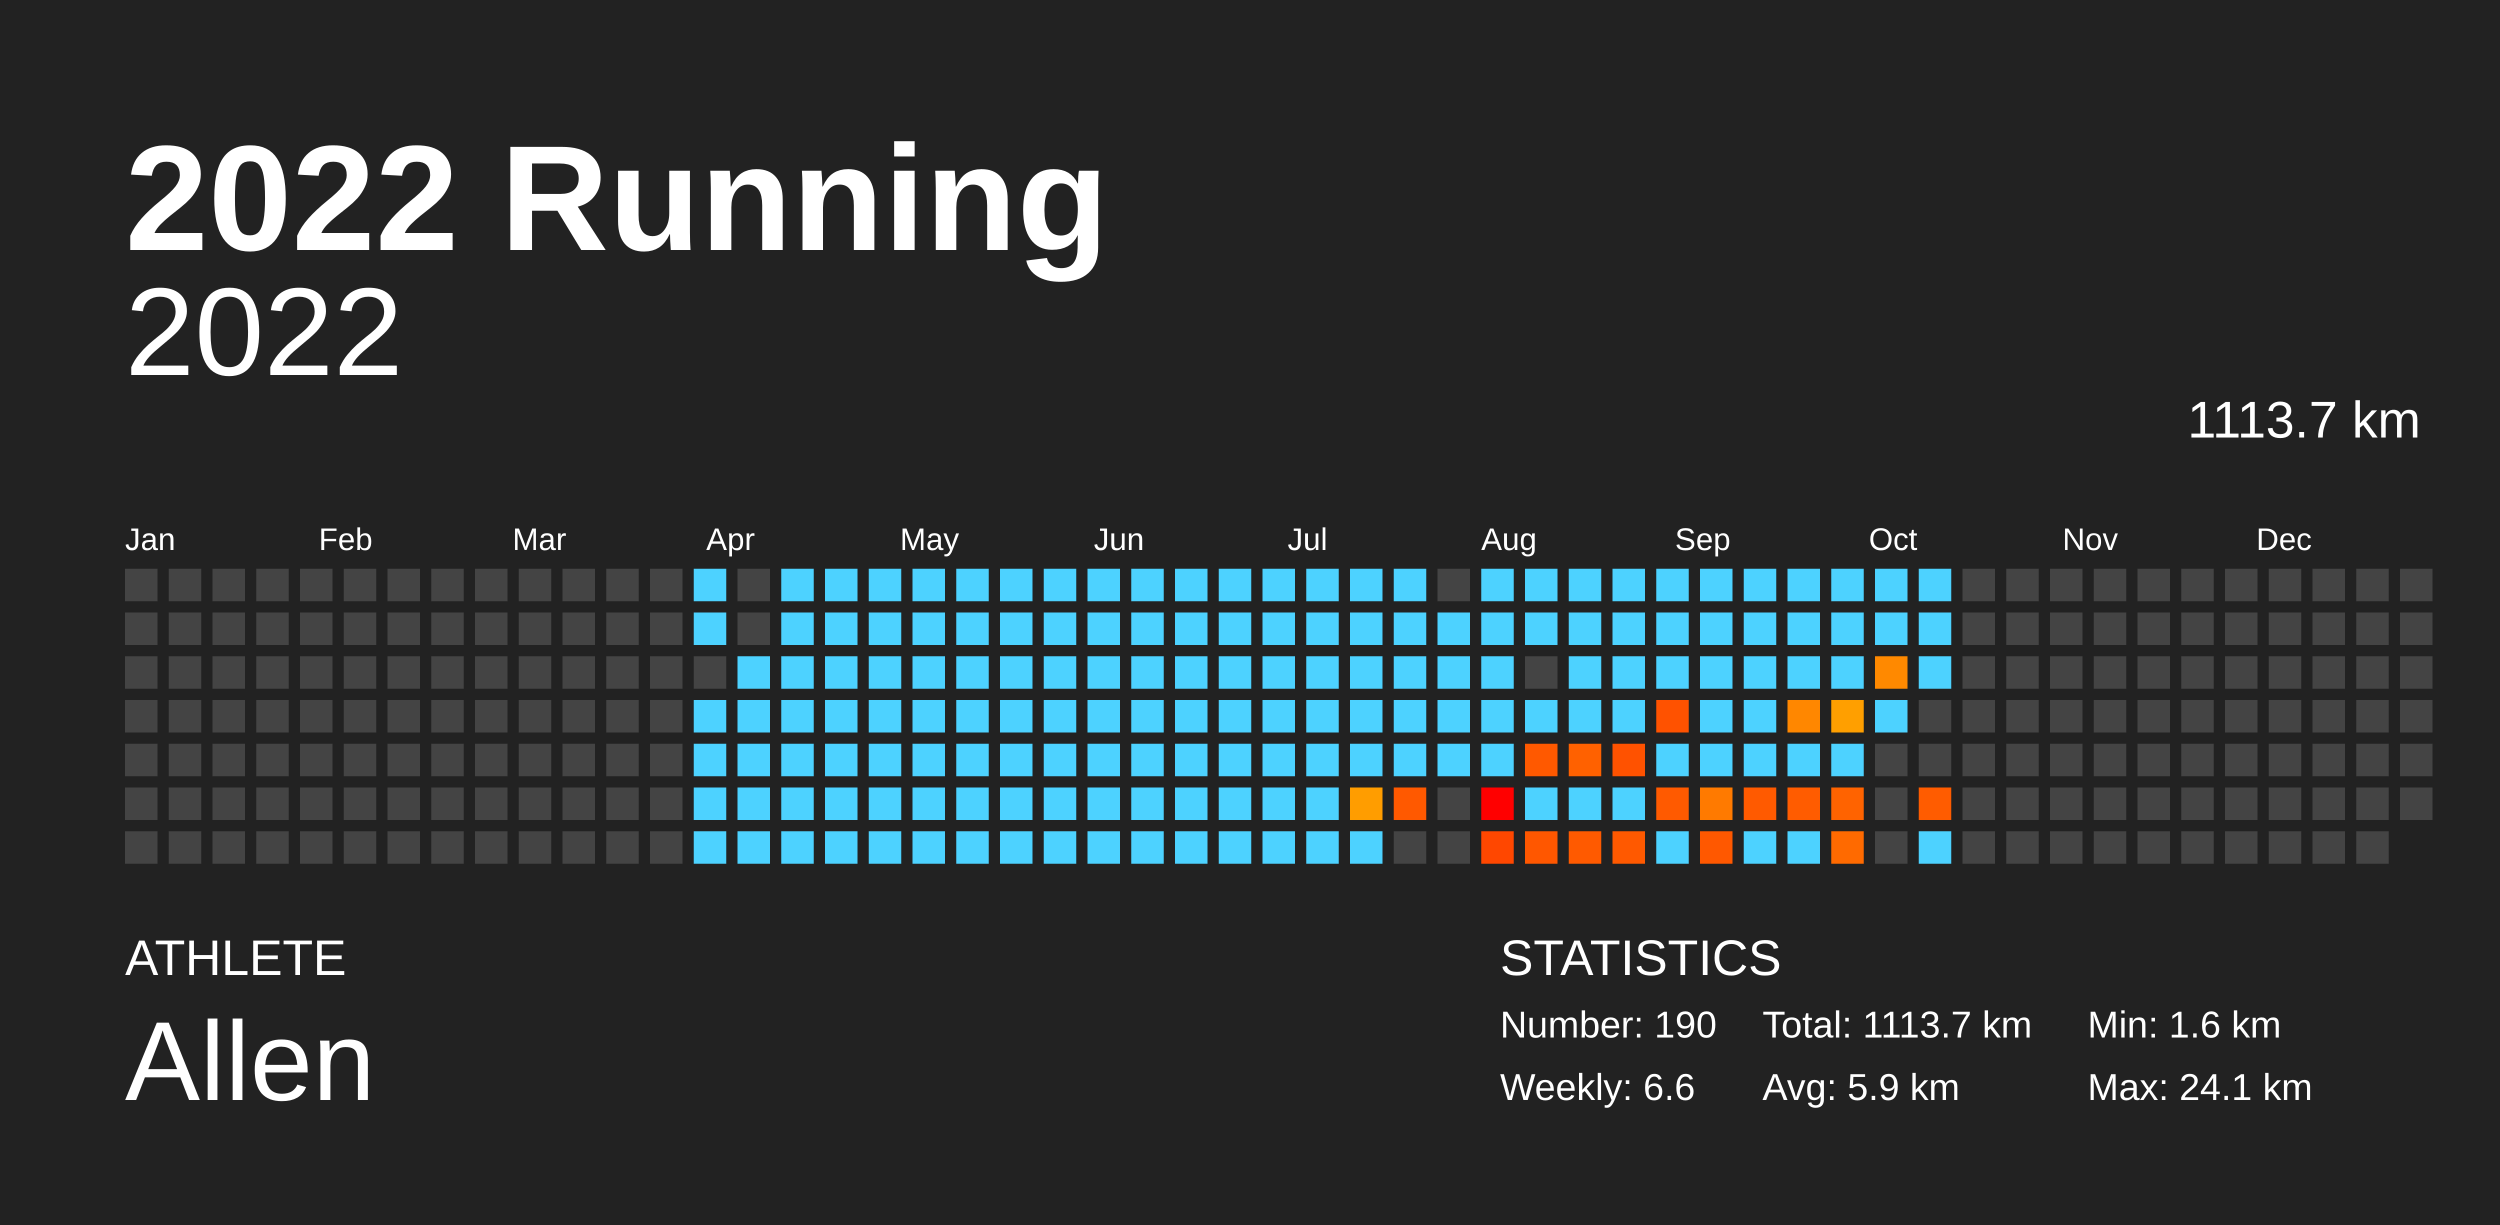
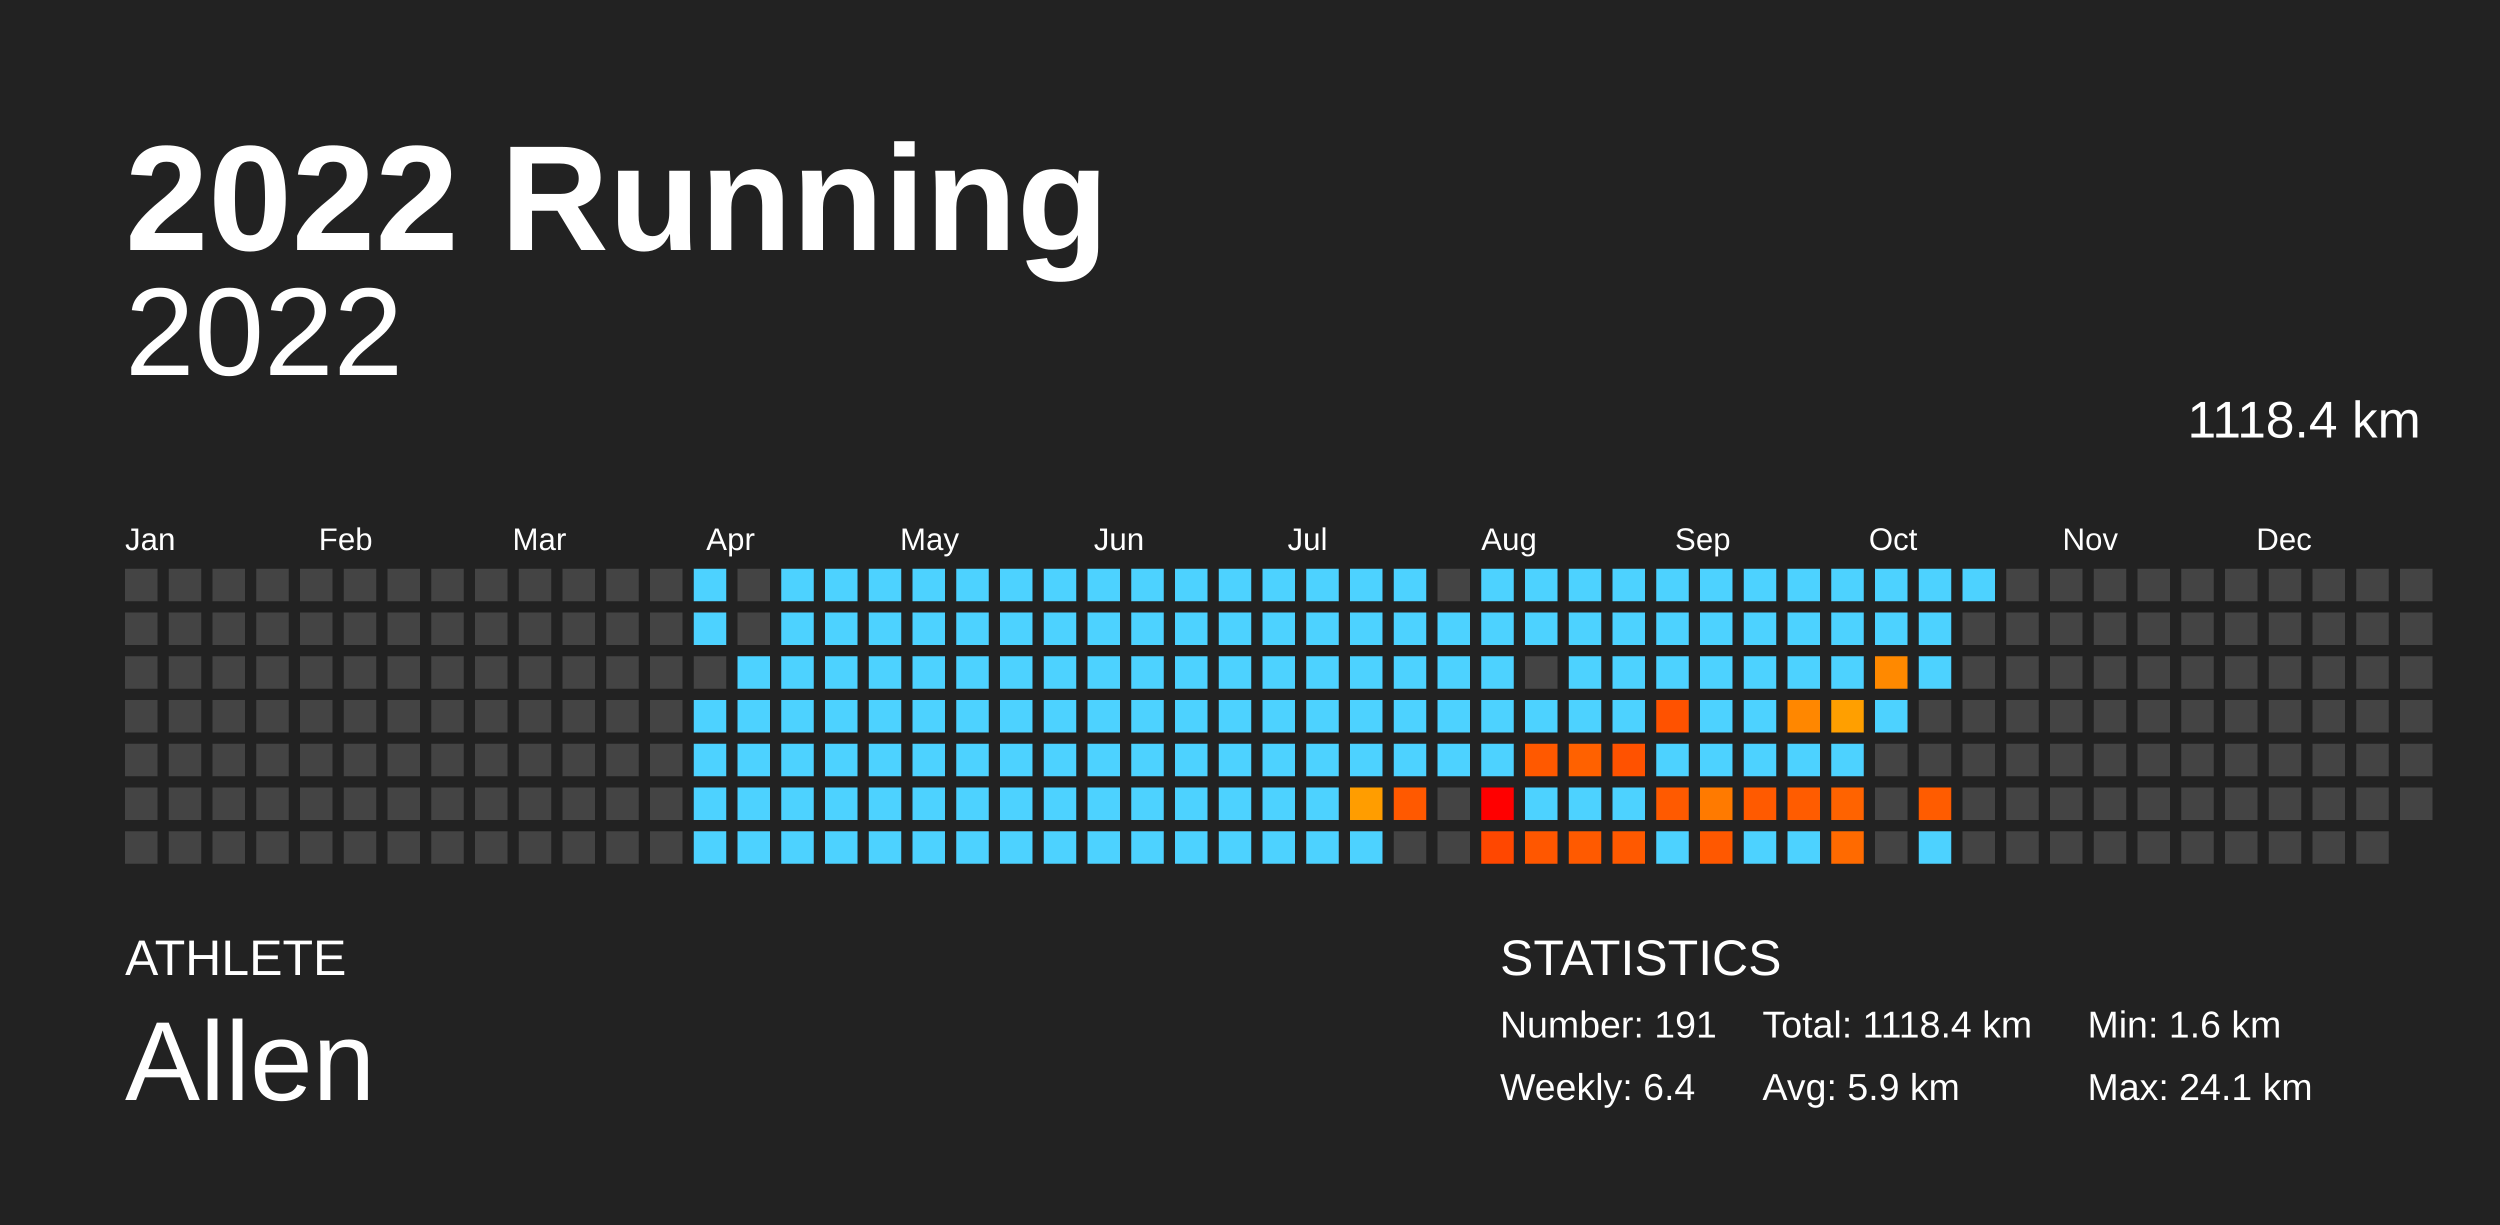
<svg xmlns="http://www.w3.org/2000/svg" baseProfile="full" height="98mm" version="1.1" viewBox="0,0,200,98" width="200mm">
  <defs />
  <rect fill="#222222" height="98" width="200" x="0" y="0" />
  <text fill="#FFFFFF" style="font-size:12px; font-family:Arial; font-weight:bold;" x="10" y="20">2022 Running</text>
  <text fill="#FFFFFF" style="font-size:4px; font-family:Arial" x="10" y="78">ATHLETE</text>
  <text fill="#FFFFFF" style="font-size:9px; font-family:Arial" x="10" y="88">Allen</text>
  <text fill="#FFFFFF" style="font-size:4px; font-family:Arial" x="120" y="78">STATISTICS</text>
-   <text fill="#FFFFFF" style="font-size:3px; font-family:Arial" x="120" y="83">Number: 190</text>
-   <text fill="#FFFFFF" style="font-size:3px; font-family:Arial" x="120" y="88">Weekly: 6.6</text>
-   <text fill="#FFFFFF" style="font-size:3px; font-family:Arial" x="141" y="83">Total: 1113.7 km</text>
+   <text fill="#FFFFFF" style="font-size:3px; font-family:Arial" x="120" y="83">Number: 191</text>
+   <text fill="#FFFFFF" style="font-size:3px; font-family:Arial" x="120" y="88">Weekly: 6.4</text>
+   <text fill="#FFFFFF" style="font-size:3px; font-family:Arial" x="141" y="83">Total: 1118.4 km</text>
  <text fill="#FFFFFF" style="font-size:3px; font-family:Arial" x="141" y="88">Avg: 5.9 km</text>
  <text fill="#FFFFFF" style="font-size:3px; font-family:Arial" x="167" y="83">Min: 1.6 km</text>
  <text fill="#FFFFFF" style="font-size:3px; font-family:Arial" x="167" y="88">Max: 24.1 km</text>
  <text alignment-baseline="hanging" fill="#FFFFFF" style="font-size:10.0px; font-family:Arial;" x="10" y="30">2022</text>
-   <text alignment-baseline="hanging" fill="#FFFFFF" style="font-size:4.125px; font-family:Arial;" x="175" y="35">1113.7 km</text>
+   <text alignment-baseline="hanging" fill="#FFFFFF" style="font-size:4.125px; font-family:Arial;" x="175" y="35">1118.4 km</text>
  <text fill="#FFFFFF" style="font-size:2.5px; font-family:Arial" x="10.0" y="44">Jan</text>
  <text fill="#FFFFFF" style="font-size:2.5px; font-family:Arial" x="25.5" y="44">Feb</text>
  <text fill="#FFFFFF" style="font-size:2.5px; font-family:Arial" x="41.0" y="44">Mar</text>
  <text fill="#FFFFFF" style="font-size:2.5px; font-family:Arial" x="56.5" y="44">Apr</text>
  <text fill="#FFFFFF" style="font-size:2.5px; font-family:Arial" x="72.0" y="44">May</text>
  <text fill="#FFFFFF" style="font-size:2.5px; font-family:Arial" x="87.5" y="44">Jun</text>
  <text fill="#FFFFFF" style="font-size:2.5px; font-family:Arial" x="103.0" y="44">Jul</text>
  <text fill="#FFFFFF" style="font-size:2.5px; font-family:Arial" x="118.5" y="44">Aug</text>
  <text fill="#FFFFFF" style="font-size:2.5px; font-family:Arial" x="134.0" y="44">Sep</text>
  <text fill="#FFFFFF" style="font-size:2.5px; font-family:Arial" x="149.5" y="44">Oct</text>
  <text fill="#FFFFFF" style="font-size:2.5px; font-family:Arial" x="165.0" y="44">Nov</text>
  <text fill="#FFFFFF" style="font-size:2.5px; font-family:Arial" x="180.5" y="44">Dec</text>
  <rect fill="#444444" height="2.6" width="2.6" x="10.0" y="45.5" />
  <rect fill="#444444" height="2.6" width="2.6" x="10.0" y="49.0" />
  <rect fill="#444444" height="2.6" width="2.6" x="10.0" y="52.5" />
  <rect fill="#444444" height="2.6" width="2.6" x="10.0" y="56.0" />
  <rect fill="#444444" height="2.6" width="2.6" x="10.0" y="59.5" />
  <rect fill="#444444" height="2.6" width="2.6" x="10.0" y="63.0" />
  <rect fill="#444444" height="2.6" width="2.6" x="10.0" y="66.5" />
  <rect fill="#444444" height="2.6" width="2.6" x="13.5" y="45.5" />
  <rect fill="#444444" height="2.6" width="2.6" x="13.5" y="49.0" />
  <rect fill="#444444" height="2.6" width="2.6" x="13.5" y="52.5" />
  <rect fill="#444444" height="2.6" width="2.6" x="13.5" y="56.0" />
  <rect fill="#444444" height="2.6" width="2.6" x="13.5" y="59.5" />
  <rect fill="#444444" height="2.6" width="2.6" x="13.5" y="63.0" />
  <rect fill="#444444" height="2.6" width="2.6" x="13.5" y="66.5" />
  <rect fill="#444444" height="2.6" width="2.6" x="17.0" y="45.5" />
  <rect fill="#444444" height="2.6" width="2.6" x="17.0" y="49.0" />
  <rect fill="#444444" height="2.6" width="2.6" x="17.0" y="52.5" />
  <rect fill="#444444" height="2.6" width="2.6" x="17.0" y="56.0" />
  <rect fill="#444444" height="2.6" width="2.6" x="17.0" y="59.5" />
  <rect fill="#444444" height="2.6" width="2.6" x="17.0" y="63.0" />
  <rect fill="#444444" height="2.6" width="2.6" x="17.0" y="66.5" />
  <rect fill="#444444" height="2.6" width="2.6" x="20.5" y="45.5" />
  <rect fill="#444444" height="2.6" width="2.6" x="20.5" y="49.0" />
  <rect fill="#444444" height="2.6" width="2.6" x="20.5" y="52.5" />
  <rect fill="#444444" height="2.6" width="2.6" x="20.5" y="56.0" />
  <rect fill="#444444" height="2.6" width="2.6" x="20.5" y="59.5" />
  <rect fill="#444444" height="2.6" width="2.6" x="20.5" y="63.0" />
  <rect fill="#444444" height="2.6" width="2.6" x="20.5" y="66.5" />
  <rect fill="#444444" height="2.6" width="2.6" x="24.0" y="45.5" />
  <rect fill="#444444" height="2.6" width="2.6" x="24.0" y="49.0" />
  <rect fill="#444444" height="2.6" width="2.6" x="24.0" y="52.5" />
  <rect fill="#444444" height="2.6" width="2.6" x="24.0" y="56.0" />
  <rect fill="#444444" height="2.6" width="2.6" x="24.0" y="59.5" />
  <rect fill="#444444" height="2.6" width="2.6" x="24.0" y="63.0" />
  <rect fill="#444444" height="2.6" width="2.6" x="24.0" y="66.5" />
  <rect fill="#444444" height="2.6" width="2.6" x="27.5" y="45.5" />
  <rect fill="#444444" height="2.6" width="2.6" x="27.5" y="49.0" />
  <rect fill="#444444" height="2.6" width="2.6" x="27.5" y="52.5" />
  <rect fill="#444444" height="2.6" width="2.6" x="27.5" y="56.0" />
  <rect fill="#444444" height="2.6" width="2.6" x="27.5" y="59.5" />
  <rect fill="#444444" height="2.6" width="2.6" x="27.5" y="63.0" />
  <rect fill="#444444" height="2.6" width="2.6" x="27.5" y="66.5" />
  <rect fill="#444444" height="2.6" width="2.6" x="31.0" y="45.5" />
  <rect fill="#444444" height="2.6" width="2.6" x="31.0" y="49.0" />
  <rect fill="#444444" height="2.6" width="2.6" x="31.0" y="52.5" />
  <rect fill="#444444" height="2.6" width="2.6" x="31.0" y="56.0" />
  <rect fill="#444444" height="2.6" width="2.6" x="31.0" y="59.5" />
  <rect fill="#444444" height="2.6" width="2.6" x="31.0" y="63.0" />
  <rect fill="#444444" height="2.6" width="2.6" x="31.0" y="66.5" />
  <rect fill="#444444" height="2.6" width="2.6" x="34.5" y="45.5" />
  <rect fill="#444444" height="2.6" width="2.6" x="34.5" y="49.0" />
  <rect fill="#444444" height="2.6" width="2.6" x="34.5" y="52.5" />
  <rect fill="#444444" height="2.6" width="2.6" x="34.5" y="56.0" />
  <rect fill="#444444" height="2.6" width="2.6" x="34.5" y="59.5" />
  <rect fill="#444444" height="2.6" width="2.6" x="34.5" y="63.0" />
  <rect fill="#444444" height="2.6" width="2.6" x="34.5" y="66.5" />
  <rect fill="#444444" height="2.6" width="2.6" x="38.0" y="45.5" />
  <rect fill="#444444" height="2.6" width="2.6" x="38.0" y="49.0" />
  <rect fill="#444444" height="2.6" width="2.6" x="38.0" y="52.5" />
  <rect fill="#444444" height="2.6" width="2.6" x="38.0" y="56.0" />
  <rect fill="#444444" height="2.6" width="2.6" x="38.0" y="59.5" />
  <rect fill="#444444" height="2.6" width="2.6" x="38.0" y="63.0" />
  <rect fill="#444444" height="2.6" width="2.6" x="38.0" y="66.5" />
  <rect fill="#444444" height="2.6" width="2.6" x="41.5" y="45.5" />
  <rect fill="#444444" height="2.6" width="2.6" x="41.5" y="49.0" />
  <rect fill="#444444" height="2.6" width="2.6" x="41.5" y="52.5" />
  <rect fill="#444444" height="2.6" width="2.6" x="41.5" y="56.0" />
  <rect fill="#444444" height="2.6" width="2.6" x="41.5" y="59.5" />
  <rect fill="#444444" height="2.6" width="2.6" x="41.5" y="63.0" />
  <rect fill="#444444" height="2.6" width="2.6" x="41.5" y="66.5" />
  <rect fill="#444444" height="2.6" width="2.6" x="45.0" y="45.5" />
  <rect fill="#444444" height="2.6" width="2.6" x="45.0" y="49.0" />
  <rect fill="#444444" height="2.6" width="2.6" x="45.0" y="52.5" />
  <rect fill="#444444" height="2.6" width="2.6" x="45.0" y="56.0" />
  <rect fill="#444444" height="2.6" width="2.6" x="45.0" y="59.5" />
  <rect fill="#444444" height="2.6" width="2.6" x="45.0" y="63.0" />
  <rect fill="#444444" height="2.6" width="2.6" x="45.0" y="66.5" />
  <rect fill="#444444" height="2.6" width="2.6" x="48.5" y="45.5" />
  <rect fill="#444444" height="2.6" width="2.6" x="48.5" y="49.0" />
  <rect fill="#444444" height="2.6" width="2.6" x="48.5" y="52.5" />
  <rect fill="#444444" height="2.6" width="2.6" x="48.5" y="56.0" />
  <rect fill="#444444" height="2.6" width="2.6" x="48.5" y="59.5" />
  <rect fill="#444444" height="2.6" width="2.6" x="48.5" y="63.0" />
  <rect fill="#444444" height="2.6" width="2.6" x="48.5" y="66.5" />
  <rect fill="#444444" height="2.6" width="2.6" x="52.0" y="45.5" />
  <rect fill="#444444" height="2.6" width="2.6" x="52.0" y="49.0" />
  <rect fill="#444444" height="2.6" width="2.6" x="52.0" y="52.5" />
  <rect fill="#444444" height="2.6" width="2.6" x="52.0" y="56.0" />
  <rect fill="#444444" height="2.6" width="2.6" x="52.0" y="59.5" />
  <rect fill="#444444" height="2.6" width="2.6" x="52.0" y="63.0" />
  <rect fill="#444444" height="2.6" width="2.6" x="52.0" y="66.5" />
  <rect fill="#4dd2ff" height="2.6" width="2.6" x="55.5" y="45.5" />
  <rect fill="#4dd2ff" height="2.6" width="2.6" x="55.5" y="49.0" />
  <rect fill="#444444" height="2.6" width="2.6" x="55.5" y="52.5" />
  <rect fill="#4dd2ff" height="2.6" width="2.6" x="55.5" y="56.0" />
  <rect fill="#4dd2ff" height="2.6" width="2.6" x="55.5" y="59.5" />
  <rect fill="#4dd2ff" height="2.6" width="2.6" x="55.5" y="63.0" />
  <rect fill="#4dd2ff" height="2.6" width="2.6" x="55.5" y="66.5" />
  <rect fill="#444444" height="2.6" width="2.6" x="59.0" y="45.5" />
  <rect fill="#444444" height="2.6" width="2.6" x="59.0" y="49.0" />
  <rect fill="#4dd2ff" height="2.6" width="2.6" x="59.0" y="52.5" />
  <rect fill="#4dd2ff" height="2.6" width="2.6" x="59.0" y="56.0" />
  <rect fill="#4dd2ff" height="2.6" width="2.6" x="59.0" y="59.5" />
  <rect fill="#4dd2ff" height="2.6" width="2.6" x="59.0" y="63.0" />
  <rect fill="#4dd2ff" height="2.6" width="2.6" x="59.0" y="66.5" />
  <rect fill="#4dd2ff" height="2.6" width="2.6" x="62.5" y="45.5" />
  <rect fill="#4dd2ff" height="2.6" width="2.6" x="62.5" y="49.0" />
  <rect fill="#4dd2ff" height="2.6" width="2.6" x="62.5" y="52.5" />
  <rect fill="#4dd2ff" height="2.6" width="2.6" x="62.5" y="56.0" />
  <rect fill="#4dd2ff" height="2.6" width="2.6" x="62.5" y="59.5" />
  <rect fill="#4dd2ff" height="2.6" width="2.6" x="62.5" y="63.0" />
  <rect fill="#4dd2ff" height="2.6" width="2.6" x="62.5" y="66.5" />
  <rect fill="#4dd2ff" height="2.6" width="2.6" x="66.0" y="45.5" />
  <rect fill="#4dd2ff" height="2.6" width="2.6" x="66.0" y="49.0" />
  <rect fill="#4dd2ff" height="2.6" width="2.6" x="66.0" y="52.5" />
  <rect fill="#4dd2ff" height="2.6" width="2.6" x="66.0" y="56.0" />
  <rect fill="#4dd2ff" height="2.6" width="2.6" x="66.0" y="59.5" />
  <rect fill="#4dd2ff" height="2.6" width="2.6" x="66.0" y="63.0" />
  <rect fill="#4dd2ff" height="2.6" width="2.6" x="66.0" y="66.5" />
  <rect fill="#4dd2ff" height="2.6" width="2.6" x="69.5" y="45.5" />
  <rect fill="#4dd2ff" height="2.6" width="2.6" x="69.5" y="49.0" />
  <rect fill="#4dd2ff" height="2.6" width="2.6" x="69.5" y="52.5" />
  <rect fill="#4dd2ff" height="2.6" width="2.6" x="69.5" y="56.0" />
  <rect fill="#4dd2ff" height="2.6" width="2.6" x="69.5" y="59.5" />
  <rect fill="#4dd2ff" height="2.6" width="2.6" x="69.5" y="63.0" />
  <rect fill="#4dd2ff" height="2.6" width="2.6" x="69.5" y="66.5" />
  <rect fill="#4dd2ff" height="2.6" width="2.6" x="73.0" y="45.5" />
  <rect fill="#4dd2ff" height="2.6" width="2.6" x="73.0" y="49.0" />
  <rect fill="#4dd2ff" height="2.6" width="2.6" x="73.0" y="52.5" />
  <rect fill="#4dd2ff" height="2.6" width="2.6" x="73.0" y="56.0" />
  <rect fill="#4dd2ff" height="2.6" width="2.6" x="73.0" y="59.5" />
  <rect fill="#4dd2ff" height="2.6" width="2.6" x="73.0" y="63.0" />
  <rect fill="#4dd2ff" height="2.6" width="2.6" x="73.0" y="66.5" />
  <rect fill="#4dd2ff" height="2.6" width="2.6" x="76.5" y="45.5" />
  <rect fill="#4dd2ff" height="2.6" width="2.6" x="76.5" y="49.0" />
  <rect fill="#4dd2ff" height="2.6" width="2.6" x="76.5" y="52.5" />
  <rect fill="#4dd2ff" height="2.6" width="2.6" x="76.5" y="56.0" />
  <rect fill="#4dd2ff" height="2.6" width="2.6" x="76.5" y="59.5" />
  <rect fill="#4dd2ff" height="2.6" width="2.6" x="76.5" y="63.0" />
  <rect fill="#4dd2ff" height="2.6" width="2.6" x="76.5" y="66.5" />
  <rect fill="#4dd2ff" height="2.6" width="2.6" x="80.0" y="45.5" />
  <rect fill="#4dd2ff" height="2.6" width="2.6" x="80.0" y="49.0" />
  <rect fill="#4dd2ff" height="2.6" width="2.6" x="80.0" y="52.5" />
  <rect fill="#4dd2ff" height="2.6" width="2.6" x="80.0" y="56.0" />
  <rect fill="#4dd2ff" height="2.6" width="2.6" x="80.0" y="59.5" />
  <rect fill="#4dd2ff" height="2.6" width="2.6" x="80.0" y="63.0" />
  <rect fill="#4dd2ff" height="2.6" width="2.6" x="80.0" y="66.5" />
  <rect fill="#4dd2ff" height="2.6" width="2.6" x="83.5" y="45.5" />
  <rect fill="#4dd2ff" height="2.6" width="2.6" x="83.5" y="49.0" />
  <rect fill="#4dd2ff" height="2.6" width="2.6" x="83.5" y="52.5" />
  <rect fill="#4dd2ff" height="2.6" width="2.6" x="83.5" y="56.0" />
  <rect fill="#4dd2ff" height="2.6" width="2.6" x="83.5" y="59.5" />
  <rect fill="#4dd2ff" height="2.6" width="2.6" x="83.5" y="63.0" />
  <rect fill="#4dd2ff" height="2.6" width="2.6" x="83.5" y="66.5" />
  <rect fill="#4dd2ff" height="2.6" width="2.6" x="87.0" y="45.5" />
  <rect fill="#4dd2ff" height="2.6" width="2.6" x="87.0" y="49.0" />
  <rect fill="#4dd2ff" height="2.6" width="2.6" x="87.0" y="52.5" />
  <rect fill="#4dd2ff" height="2.6" width="2.6" x="87.0" y="56.0" />
  <rect fill="#4dd2ff" height="2.6" width="2.6" x="87.0" y="59.5" />
  <rect fill="#4dd2ff" height="2.6" width="2.6" x="87.0" y="63.0" />
  <rect fill="#4dd2ff" height="2.6" width="2.6" x="87.0" y="66.5" />
  <rect fill="#4dd2ff" height="2.6" width="2.6" x="90.5" y="45.5" />
  <rect fill="#4dd2ff" height="2.6" width="2.6" x="90.5" y="49.0" />
  <rect fill="#4dd2ff" height="2.6" width="2.6" x="90.5" y="52.5" />
  <rect fill="#4dd2ff" height="2.6" width="2.6" x="90.5" y="56.0" />
  <rect fill="#4dd2ff" height="2.6" width="2.6" x="90.5" y="59.5" />
  <rect fill="#4dd2ff" height="2.6" width="2.6" x="90.5" y="63.0" />
  <rect fill="#4dd2ff" height="2.6" width="2.6" x="90.5" y="66.5" />
  <rect fill="#4dd2ff" height="2.6" width="2.6" x="94.0" y="45.5" />
  <rect fill="#4dd2ff" height="2.6" width="2.6" x="94.0" y="49.0" />
  <rect fill="#4dd2ff" height="2.6" width="2.6" x="94.0" y="52.5" />
  <rect fill="#4dd2ff" height="2.6" width="2.6" x="94.0" y="56.0" />
  <rect fill="#4dd2ff" height="2.6" width="2.6" x="94.0" y="59.5" />
  <rect fill="#4dd2ff" height="2.6" width="2.6" x="94.0" y="63.0" />
  <rect fill="#4dd2ff" height="2.6" width="2.6" x="94.0" y="66.5" />
  <rect fill="#4dd2ff" height="2.6" width="2.6" x="97.5" y="45.5" />
  <rect fill="#4dd2ff" height="2.6" width="2.6" x="97.5" y="49.0" />
  <rect fill="#4dd2ff" height="2.6" width="2.6" x="97.5" y="52.5" />
  <rect fill="#4dd2ff" height="2.6" width="2.6" x="97.5" y="56.0" />
  <rect fill="#4dd2ff" height="2.6" width="2.6" x="97.5" y="59.5" />
  <rect fill="#4dd2ff" height="2.6" width="2.6" x="97.5" y="63.0" />
  <rect fill="#4dd2ff" height="2.6" width="2.6" x="97.5" y="66.5" />
  <rect fill="#4dd2ff" height="2.6" width="2.6" x="101.0" y="45.5" />
  <rect fill="#4dd2ff" height="2.6" width="2.6" x="101.0" y="49.0" />
  <rect fill="#4dd2ff" height="2.6" width="2.6" x="101.0" y="52.5" />
  <rect fill="#4dd2ff" height="2.6" width="2.6" x="101.0" y="56.0" />
  <rect fill="#4dd2ff" height="2.6" width="2.6" x="101.0" y="59.5" />
  <rect fill="#4dd2ff" height="2.6" width="2.6" x="101.0" y="63.0" />
  <rect fill="#4dd2ff" height="2.6" width="2.6" x="101.0" y="66.5" />
  <rect fill="#4dd2ff" height="2.6" width="2.6" x="104.5" y="45.5" />
  <rect fill="#4dd2ff" height="2.6" width="2.6" x="104.5" y="49.0" />
  <rect fill="#4dd2ff" height="2.6" width="2.6" x="104.5" y="52.5" />
  <rect fill="#4dd2ff" height="2.6" width="2.6" x="104.5" y="56.0" />
  <rect fill="#4dd2ff" height="2.6" width="2.6" x="104.5" y="59.5" />
  <rect fill="#4dd2ff" height="2.6" width="2.6" x="104.5" y="63.0" />
  <rect fill="#4dd2ff" height="2.6" width="2.6" x="104.5" y="66.5" />
  <rect fill="#4dd2ff" height="2.6" width="2.6" x="108.0" y="45.5" />
  <rect fill="#4dd2ff" height="2.6" width="2.6" x="108.0" y="49.0" />
  <rect fill="#4dd2ff" height="2.6" width="2.6" x="108.0" y="52.5" />
  <rect fill="#4dd2ff" height="2.6" width="2.6" x="108.0" y="56.0" />
  <rect fill="#4dd2ff" height="2.6" width="2.6" x="108.0" y="59.5" />
  <rect fill="#ff9d00" height="2.6" width="2.6" x="108.0" y="63.0" />
  <rect fill="#4dd2ff" height="2.6" width="2.6" x="108.0" y="66.5" />
  <rect fill="#4dd2ff" height="2.6" width="2.6" x="111.5" y="45.5" />
  <rect fill="#4dd2ff" height="2.6" width="2.6" x="111.5" y="49.0" />
  <rect fill="#4dd2ff" height="2.6" width="2.6" x="111.5" y="52.5" />
  <rect fill="#4dd2ff" height="2.6" width="2.6" x="111.5" y="56.0" />
  <rect fill="#4dd2ff" height="2.6" width="2.6" x="111.5" y="59.5" />
  <rect fill="#ff5900" height="2.6" width="2.6" x="111.5" y="63.0" />
  <rect fill="#444444" height="2.6" width="2.6" x="111.5" y="66.5" />
  <rect fill="#444444" height="2.6" width="2.6" x="115.0" y="45.5" />
  <rect fill="#4dd2ff" height="2.6" width="2.6" x="115.0" y="49.0" />
  <rect fill="#4dd2ff" height="2.6" width="2.6" x="115.0" y="52.5" />
  <rect fill="#4dd2ff" height="2.6" width="2.6" x="115.0" y="56.0" />
  <rect fill="#4dd2ff" height="2.6" width="2.6" x="115.0" y="59.5" />
  <rect fill="#444444" height="2.6" width="2.6" x="115.0" y="63.0" />
  <rect fill="#444444" height="2.6" width="2.6" x="115.0" y="66.5" />
  <rect fill="#4dd2ff" height="2.6" width="2.6" x="118.5" y="45.5" />
  <rect fill="#4dd2ff" height="2.6" width="2.6" x="118.5" y="49.0" />
  <rect fill="#4dd2ff" height="2.6" width="2.6" x="118.5" y="52.5" />
  <rect fill="#4dd2ff" height="2.6" width="2.6" x="118.5" y="56.0" />
  <rect fill="#4dd2ff" height="2.6" width="2.6" x="118.5" y="59.5" />
  <rect fill="red" height="2.6" width="2.6" x="118.5" y="63.0" />
  <rect fill="#ff4700" height="2.6" width="2.6" x="118.5" y="66.5" />
  <rect fill="#4dd2ff" height="2.6" width="2.6" x="122.0" y="45.5" />
  <rect fill="#4dd2ff" height="2.6" width="2.6" x="122.0" y="49.0" />
  <rect fill="#444444" height="2.6" width="2.6" x="122.0" y="52.5" />
  <rect fill="#4dd2ff" height="2.6" width="2.6" x="122.0" y="56.0" />
  <rect fill="#ff5900" height="2.6" width="2.6" x="122.0" y="59.5" />
  <rect fill="#4dd2ff" height="2.6" width="2.6" x="122.0" y="63.0" />
  <rect fill="#ff5700" height="2.6" width="2.6" x="122.0" y="66.5" />
  <rect fill="#4dd2ff" height="2.6" width="2.6" x="125.5" y="45.5" />
  <rect fill="#4dd2ff" height="2.6" width="2.6" x="125.5" y="49.0" />
  <rect fill="#4dd2ff" height="2.6" width="2.6" x="125.5" y="52.5" />
  <rect fill="#4dd2ff" height="2.6" width="2.6" x="125.5" y="56.0" />
  <rect fill="#ff6100" height="2.6" width="2.6" x="125.5" y="59.5" />
  <rect fill="#4dd2ff" height="2.6" width="2.6" x="125.5" y="63.0" />
  <rect fill="#ff5a00" height="2.6" width="2.6" x="125.5" y="66.5" />
  <rect fill="#4dd2ff" height="2.6" width="2.6" x="129.0" y="45.5" />
  <rect fill="#4dd2ff" height="2.6" width="2.6" x="129.0" y="49.0" />
  <rect fill="#4dd2ff" height="2.6" width="2.6" x="129.0" y="52.5" />
  <rect fill="#4dd2ff" height="2.6" width="2.6" x="129.0" y="56.0" />
  <rect fill="#ff5200" height="2.6" width="2.6" x="129.0" y="59.5" />
  <rect fill="#4dd2ff" height="2.6" width="2.6" x="129.0" y="63.0" />
  <rect fill="#ff5900" height="2.6" width="2.6" x="129.0" y="66.5" />
  <rect fill="#4dd2ff" height="2.6" width="2.6" x="132.5" y="45.5" />
  <rect fill="#4dd2ff" height="2.6" width="2.6" x="132.5" y="49.0" />
  <rect fill="#4dd2ff" height="2.6" width="2.6" x="132.5" y="52.5" />
  <rect fill="#ff5200" height="2.6" width="2.6" x="132.5" y="56.0" />
  <rect fill="#4dd2ff" height="2.6" width="2.6" x="132.5" y="59.5" />
  <rect fill="#ff5a00" height="2.6" width="2.6" x="132.5" y="63.0" />
  <rect fill="#4dd2ff" height="2.6" width="2.6" x="132.5" y="66.5" />
  <rect fill="#4dd2ff" height="2.6" width="2.6" x="136.0" y="45.5" />
  <rect fill="#4dd2ff" height="2.6" width="2.6" x="136.0" y="49.0" />
  <rect fill="#4dd2ff" height="2.6" width="2.6" x="136.0" y="52.5" />
  <rect fill="#4dd2ff" height="2.6" width="2.6" x="136.0" y="56.0" />
  <rect fill="#4dd2ff" height="2.6" width="2.6" x="136.0" y="59.5" />
  <rect fill="#ff7a00" height="2.6" width="2.6" x="136.0" y="63.0" />
  <rect fill="#ff5800" height="2.6" width="2.6" x="136.0" y="66.5" />
  <rect fill="#4dd2ff" height="2.6" width="2.6" x="139.5" y="45.5" />
  <rect fill="#4dd2ff" height="2.6" width="2.6" x="139.5" y="49.0" />
  <rect fill="#4dd2ff" height="2.6" width="2.6" x="139.5" y="52.5" />
  <rect fill="#4dd2ff" height="2.6" width="2.6" x="139.5" y="56.0" />
  <rect fill="#4dd2ff" height="2.6" width="2.6" x="139.5" y="59.5" />
  <rect fill="#ff5a00" height="2.6" width="2.6" x="139.5" y="63.0" />
  <rect fill="#4dd2ff" height="2.6" width="2.6" x="139.5" y="66.5" />
  <rect fill="#4dd2ff" height="2.6" width="2.6" x="143.0" y="45.5" />
  <rect fill="#4dd2ff" height="2.6" width="2.6" x="143.0" y="49.0" />
  <rect fill="#4dd2ff" height="2.6" width="2.6" x="143.0" y="52.5" />
  <rect fill="#ff8700" height="2.6" width="2.6" x="143.0" y="56.0" />
  <rect fill="#4dd2ff" height="2.6" width="2.6" x="143.0" y="59.5" />
  <rect fill="#ff5c00" height="2.6" width="2.6" x="143.0" y="63.0" />
  <rect fill="#4dd2ff" height="2.6" width="2.6" x="143.0" y="66.5" />
  <rect fill="#4dd2ff" height="2.6" width="2.6" x="146.5" y="45.5" />
  <rect fill="#4dd2ff" height="2.6" width="2.6" x="146.5" y="49.0" />
  <rect fill="#4dd2ff" height="2.6" width="2.6" x="146.5" y="52.5" />
  <rect fill="#ff9f00" height="2.6" width="2.6" x="146.5" y="56.0" />
  <rect fill="#4dd2ff" height="2.6" width="2.6" x="146.5" y="59.5" />
  <rect fill="#ff6300" height="2.6" width="2.6" x="146.5" y="63.0" />
  <rect fill="#ff6a00" height="2.6" width="2.6" x="146.5" y="66.5" />
  <rect fill="#4dd2ff" height="2.6" width="2.6" x="150.0" y="45.5" />
  <rect fill="#4dd2ff" height="2.6" width="2.6" x="150.0" y="49.0" />
  <rect fill="#ff8900" height="2.6" width="2.6" x="150.0" y="52.5" />
  <rect fill="#4dd2ff" height="2.6" width="2.6" x="150.0" y="56.0" />
  <rect fill="#444444" height="2.6" width="2.6" x="150.0" y="59.5" />
  <rect fill="#444444" height="2.6" width="2.6" x="150.0" y="63.0" />
  <rect fill="#444444" height="2.6" width="2.6" x="150.0" y="66.5" />
  <rect fill="#4dd2ff" height="2.6" width="2.6" x="153.5" y="45.5" />
  <rect fill="#4dd2ff" height="2.6" width="2.6" x="153.5" y="49.0" />
  <rect fill="#4dd2ff" height="2.6" width="2.6" x="153.5" y="52.5" />
  <rect fill="#444444" height="2.6" width="2.6" x="153.5" y="56.0" />
  <rect fill="#444444" height="2.6" width="2.6" x="153.5" y="59.5" />
  <rect fill="#ff5c00" height="2.6" width="2.6" x="153.5" y="63.0" />
  <rect fill="#4dd2ff" height="2.6" width="2.6" x="153.5" y="66.5" />
-   <rect fill="#444444" height="2.6" width="2.6" x="157.0" y="45.5" />
+   <rect fill="#4dd2ff" height="2.6" width="2.6" x="157.0" y="45.5" />
  <rect fill="#444444" height="2.6" width="2.6" x="157.0" y="49.0" />
  <rect fill="#444444" height="2.6" width="2.6" x="157.0" y="52.5" />
  <rect fill="#444444" height="2.6" width="2.6" x="157.0" y="56.0" />
  <rect fill="#444444" height="2.6" width="2.6" x="157.0" y="59.5" />
  <rect fill="#444444" height="2.6" width="2.6" x="157.0" y="63.0" />
  <rect fill="#444444" height="2.6" width="2.6" x="157.0" y="66.5" />
  <rect fill="#444444" height="2.6" width="2.6" x="160.5" y="45.5" />
  <rect fill="#444444" height="2.6" width="2.6" x="160.5" y="49.0" />
  <rect fill="#444444" height="2.6" width="2.6" x="160.5" y="52.5" />
  <rect fill="#444444" height="2.6" width="2.6" x="160.5" y="56.0" />
  <rect fill="#444444" height="2.6" width="2.6" x="160.5" y="59.5" />
  <rect fill="#444444" height="2.6" width="2.6" x="160.5" y="63.0" />
  <rect fill="#444444" height="2.6" width="2.6" x="160.5" y="66.5" />
  <rect fill="#444444" height="2.6" width="2.6" x="164.0" y="45.5" />
  <rect fill="#444444" height="2.6" width="2.6" x="164.0" y="49.0" />
  <rect fill="#444444" height="2.6" width="2.6" x="164.0" y="52.5" />
  <rect fill="#444444" height="2.6" width="2.6" x="164.0" y="56.0" />
  <rect fill="#444444" height="2.6" width="2.6" x="164.0" y="59.5" />
  <rect fill="#444444" height="2.6" width="2.6" x="164.0" y="63.0" />
  <rect fill="#444444" height="2.6" width="2.6" x="164.0" y="66.5" />
  <rect fill="#444444" height="2.6" width="2.6" x="167.5" y="45.5" />
  <rect fill="#444444" height="2.6" width="2.6" x="167.5" y="49.0" />
  <rect fill="#444444" height="2.6" width="2.6" x="167.5" y="52.5" />
  <rect fill="#444444" height="2.6" width="2.6" x="167.5" y="56.0" />
  <rect fill="#444444" height="2.6" width="2.6" x="167.5" y="59.5" />
  <rect fill="#444444" height="2.6" width="2.6" x="167.5" y="63.0" />
  <rect fill="#444444" height="2.6" width="2.6" x="167.5" y="66.5" />
  <rect fill="#444444" height="2.6" width="2.6" x="171.0" y="45.5" />
  <rect fill="#444444" height="2.6" width="2.6" x="171.0" y="49.0" />
  <rect fill="#444444" height="2.6" width="2.6" x="171.0" y="52.5" />
  <rect fill="#444444" height="2.6" width="2.6" x="171.0" y="56.0" />
  <rect fill="#444444" height="2.6" width="2.6" x="171.0" y="59.5" />
  <rect fill="#444444" height="2.6" width="2.6" x="171.0" y="63.0" />
  <rect fill="#444444" height="2.6" width="2.6" x="171.0" y="66.5" />
  <rect fill="#444444" height="2.6" width="2.6" x="174.5" y="45.5" />
  <rect fill="#444444" height="2.6" width="2.6" x="174.5" y="49.0" />
  <rect fill="#444444" height="2.6" width="2.6" x="174.5" y="52.5" />
  <rect fill="#444444" height="2.6" width="2.6" x="174.5" y="56.0" />
  <rect fill="#444444" height="2.6" width="2.6" x="174.5" y="59.5" />
  <rect fill="#444444" height="2.6" width="2.6" x="174.5" y="63.0" />
  <rect fill="#444444" height="2.6" width="2.6" x="174.5" y="66.5" />
  <rect fill="#444444" height="2.6" width="2.6" x="178.0" y="45.5" />
  <rect fill="#444444" height="2.6" width="2.6" x="178.0" y="49.0" />
  <rect fill="#444444" height="2.6" width="2.6" x="178.0" y="52.5" />
  <rect fill="#444444" height="2.6" width="2.6" x="178.0" y="56.0" />
  <rect fill="#444444" height="2.6" width="2.6" x="178.0" y="59.5" />
  <rect fill="#444444" height="2.6" width="2.6" x="178.0" y="63.0" />
  <rect fill="#444444" height="2.6" width="2.6" x="178.0" y="66.5" />
  <rect fill="#444444" height="2.6" width="2.6" x="181.5" y="45.5" />
  <rect fill="#444444" height="2.6" width="2.6" x="181.5" y="49.0" />
  <rect fill="#444444" height="2.6" width="2.6" x="181.5" y="52.5" />
  <rect fill="#444444" height="2.6" width="2.6" x="181.5" y="56.0" />
  <rect fill="#444444" height="2.6" width="2.6" x="181.5" y="59.5" />
  <rect fill="#444444" height="2.6" width="2.6" x="181.5" y="63.0" />
  <rect fill="#444444" height="2.6" width="2.6" x="181.5" y="66.5" />
  <rect fill="#444444" height="2.6" width="2.6" x="185.0" y="45.5" />
  <rect fill="#444444" height="2.6" width="2.6" x="185.0" y="49.0" />
  <rect fill="#444444" height="2.6" width="2.6" x="185.0" y="52.5" />
  <rect fill="#444444" height="2.6" width="2.6" x="185.0" y="56.0" />
  <rect fill="#444444" height="2.6" width="2.6" x="185.0" y="59.5" />
  <rect fill="#444444" height="2.6" width="2.6" x="185.0" y="63.0" />
  <rect fill="#444444" height="2.6" width="2.6" x="185.0" y="66.5" />
  <rect fill="#444444" height="2.6" width="2.6" x="188.5" y="45.5" />
  <rect fill="#444444" height="2.6" width="2.6" x="188.5" y="49.0" />
  <rect fill="#444444" height="2.6" width="2.6" x="188.5" y="52.5" />
  <rect fill="#444444" height="2.6" width="2.6" x="188.5" y="56.0" />
  <rect fill="#444444" height="2.6" width="2.6" x="188.5" y="59.5" />
  <rect fill="#444444" height="2.6" width="2.6" x="188.5" y="63.0" />
  <rect fill="#444444" height="2.6" width="2.6" x="188.5" y="66.5" />
  <rect fill="#444444" height="2.6" width="2.6" x="192.0" y="45.5" />
  <rect fill="#444444" height="2.6" width="2.6" x="192.0" y="49.0" />
  <rect fill="#444444" height="2.6" width="2.6" x="192.0" y="52.5" />
  <rect fill="#444444" height="2.6" width="2.6" x="192.0" y="56.0" />
  <rect fill="#444444" height="2.6" width="2.6" x="192.0" y="59.5" />
  <rect fill="#444444" height="2.6" width="2.6" x="192.0" y="63.0" />
</svg>
